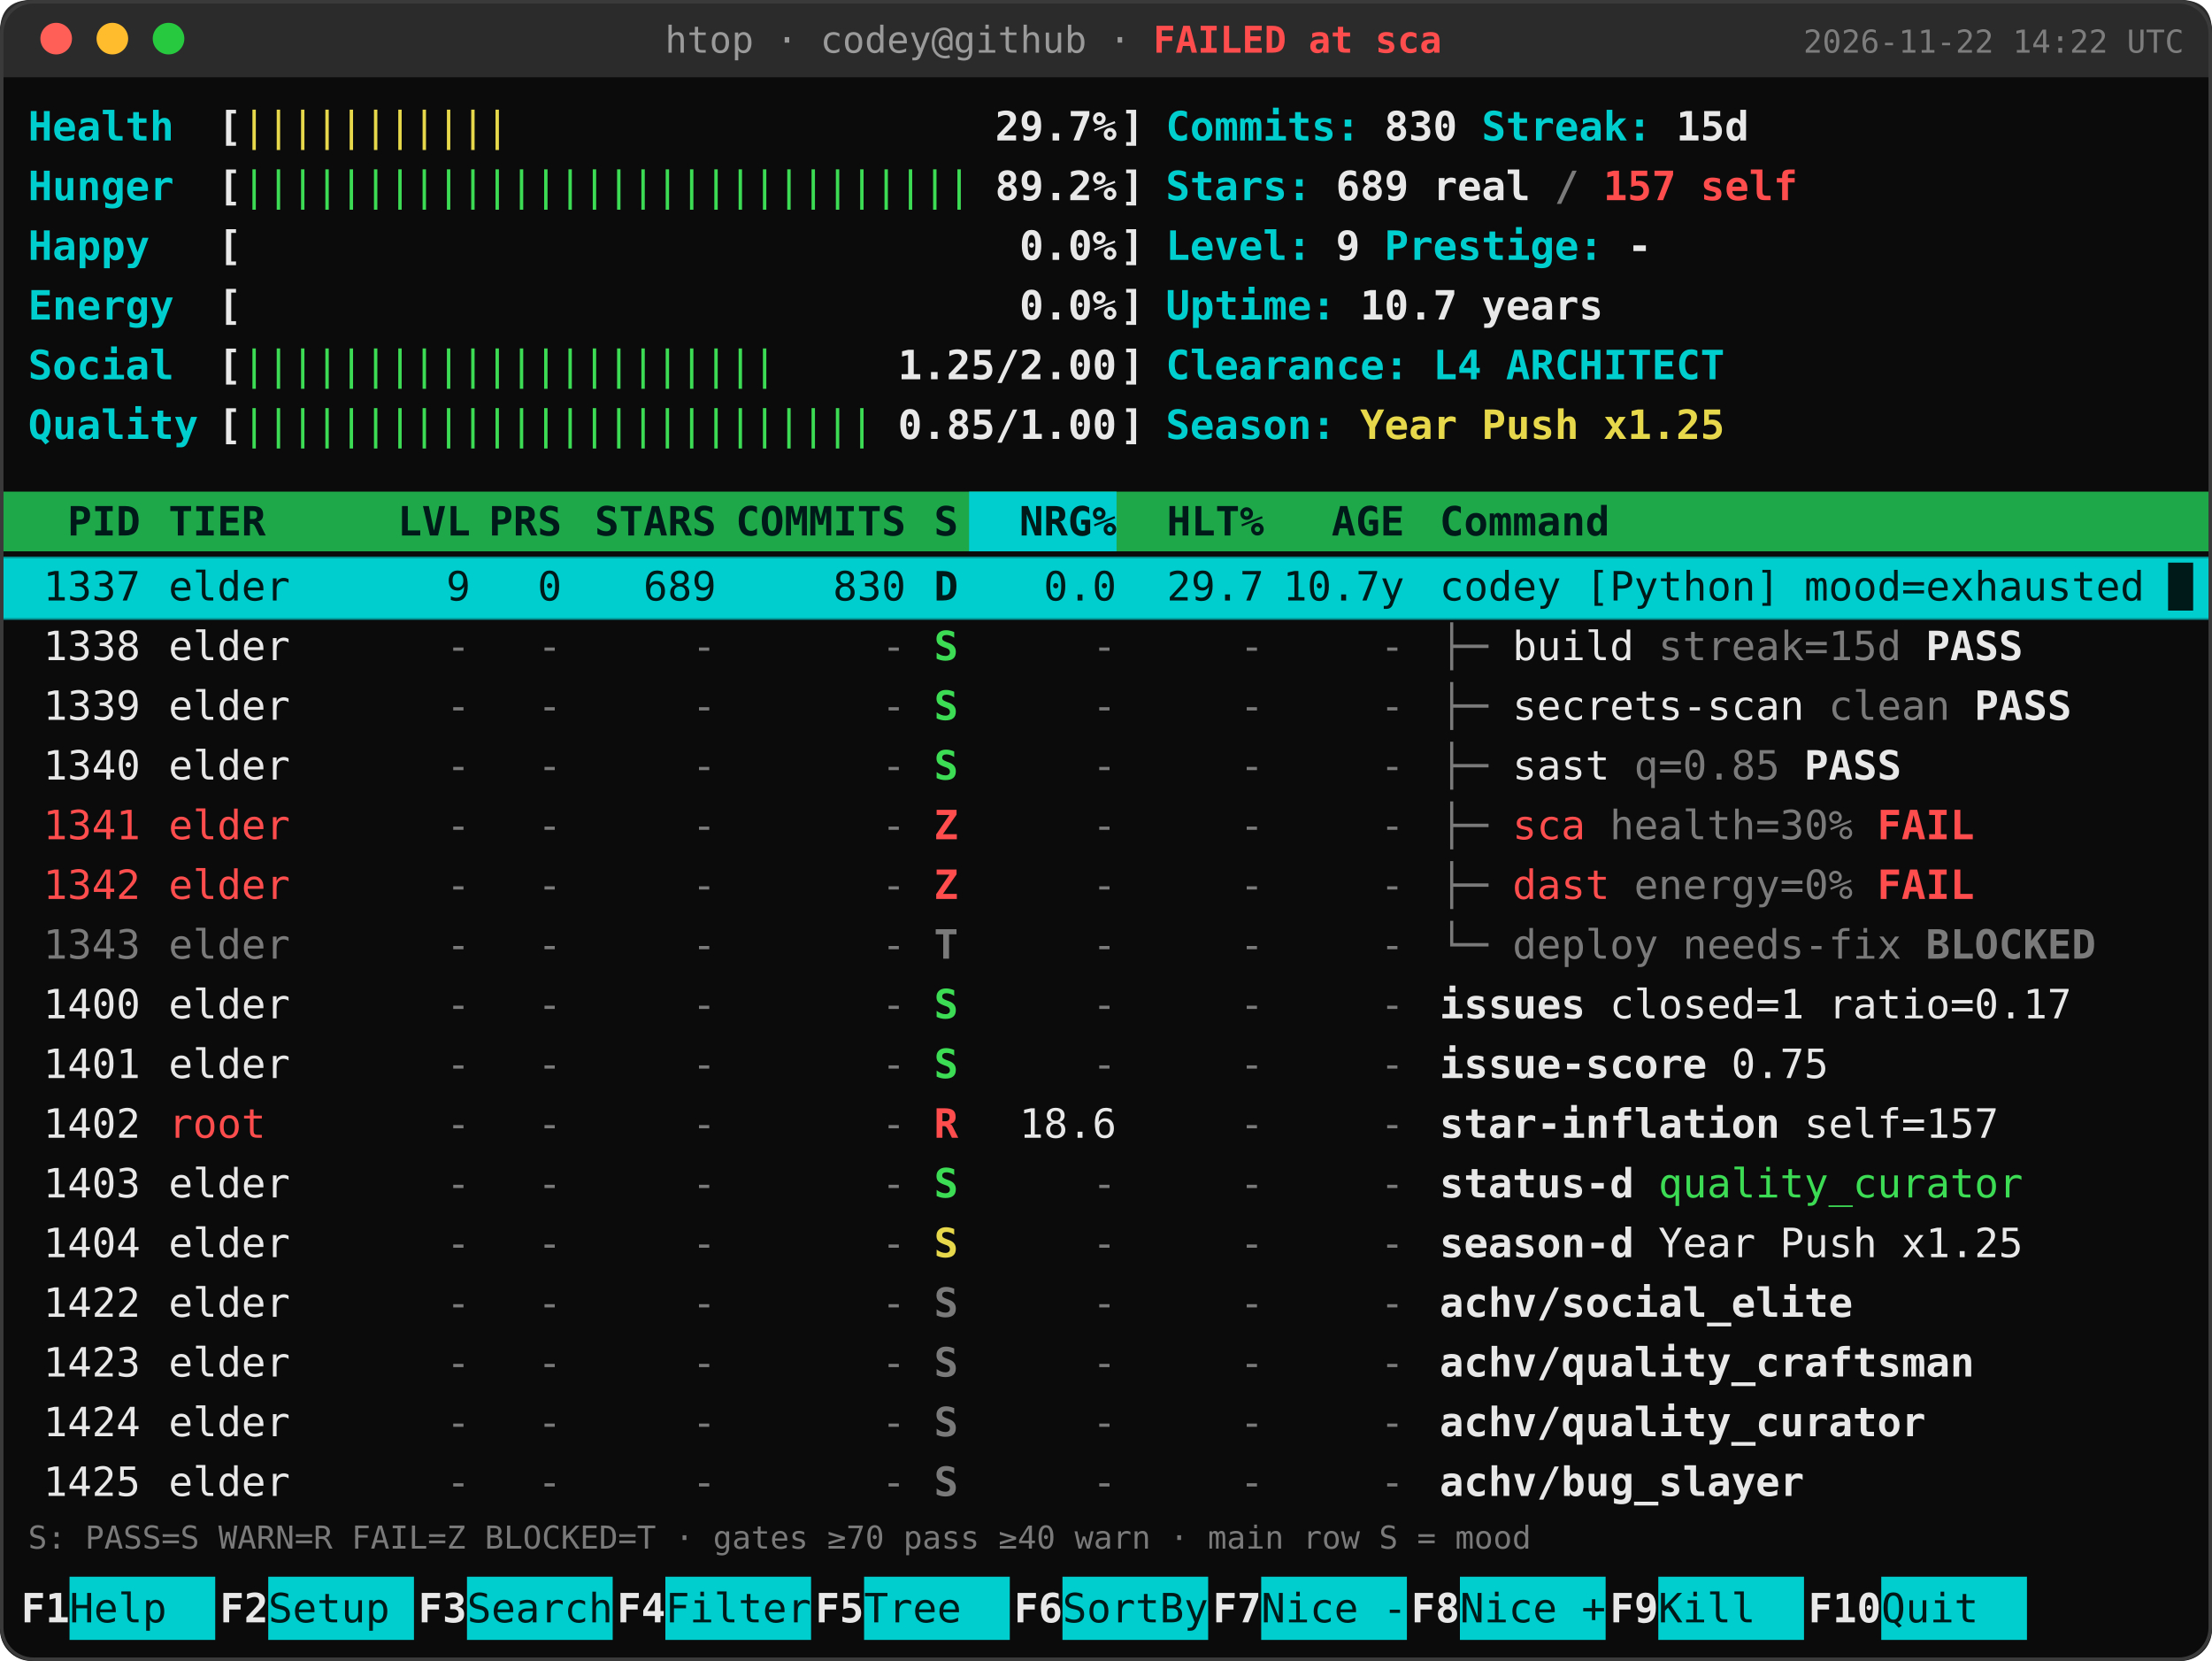
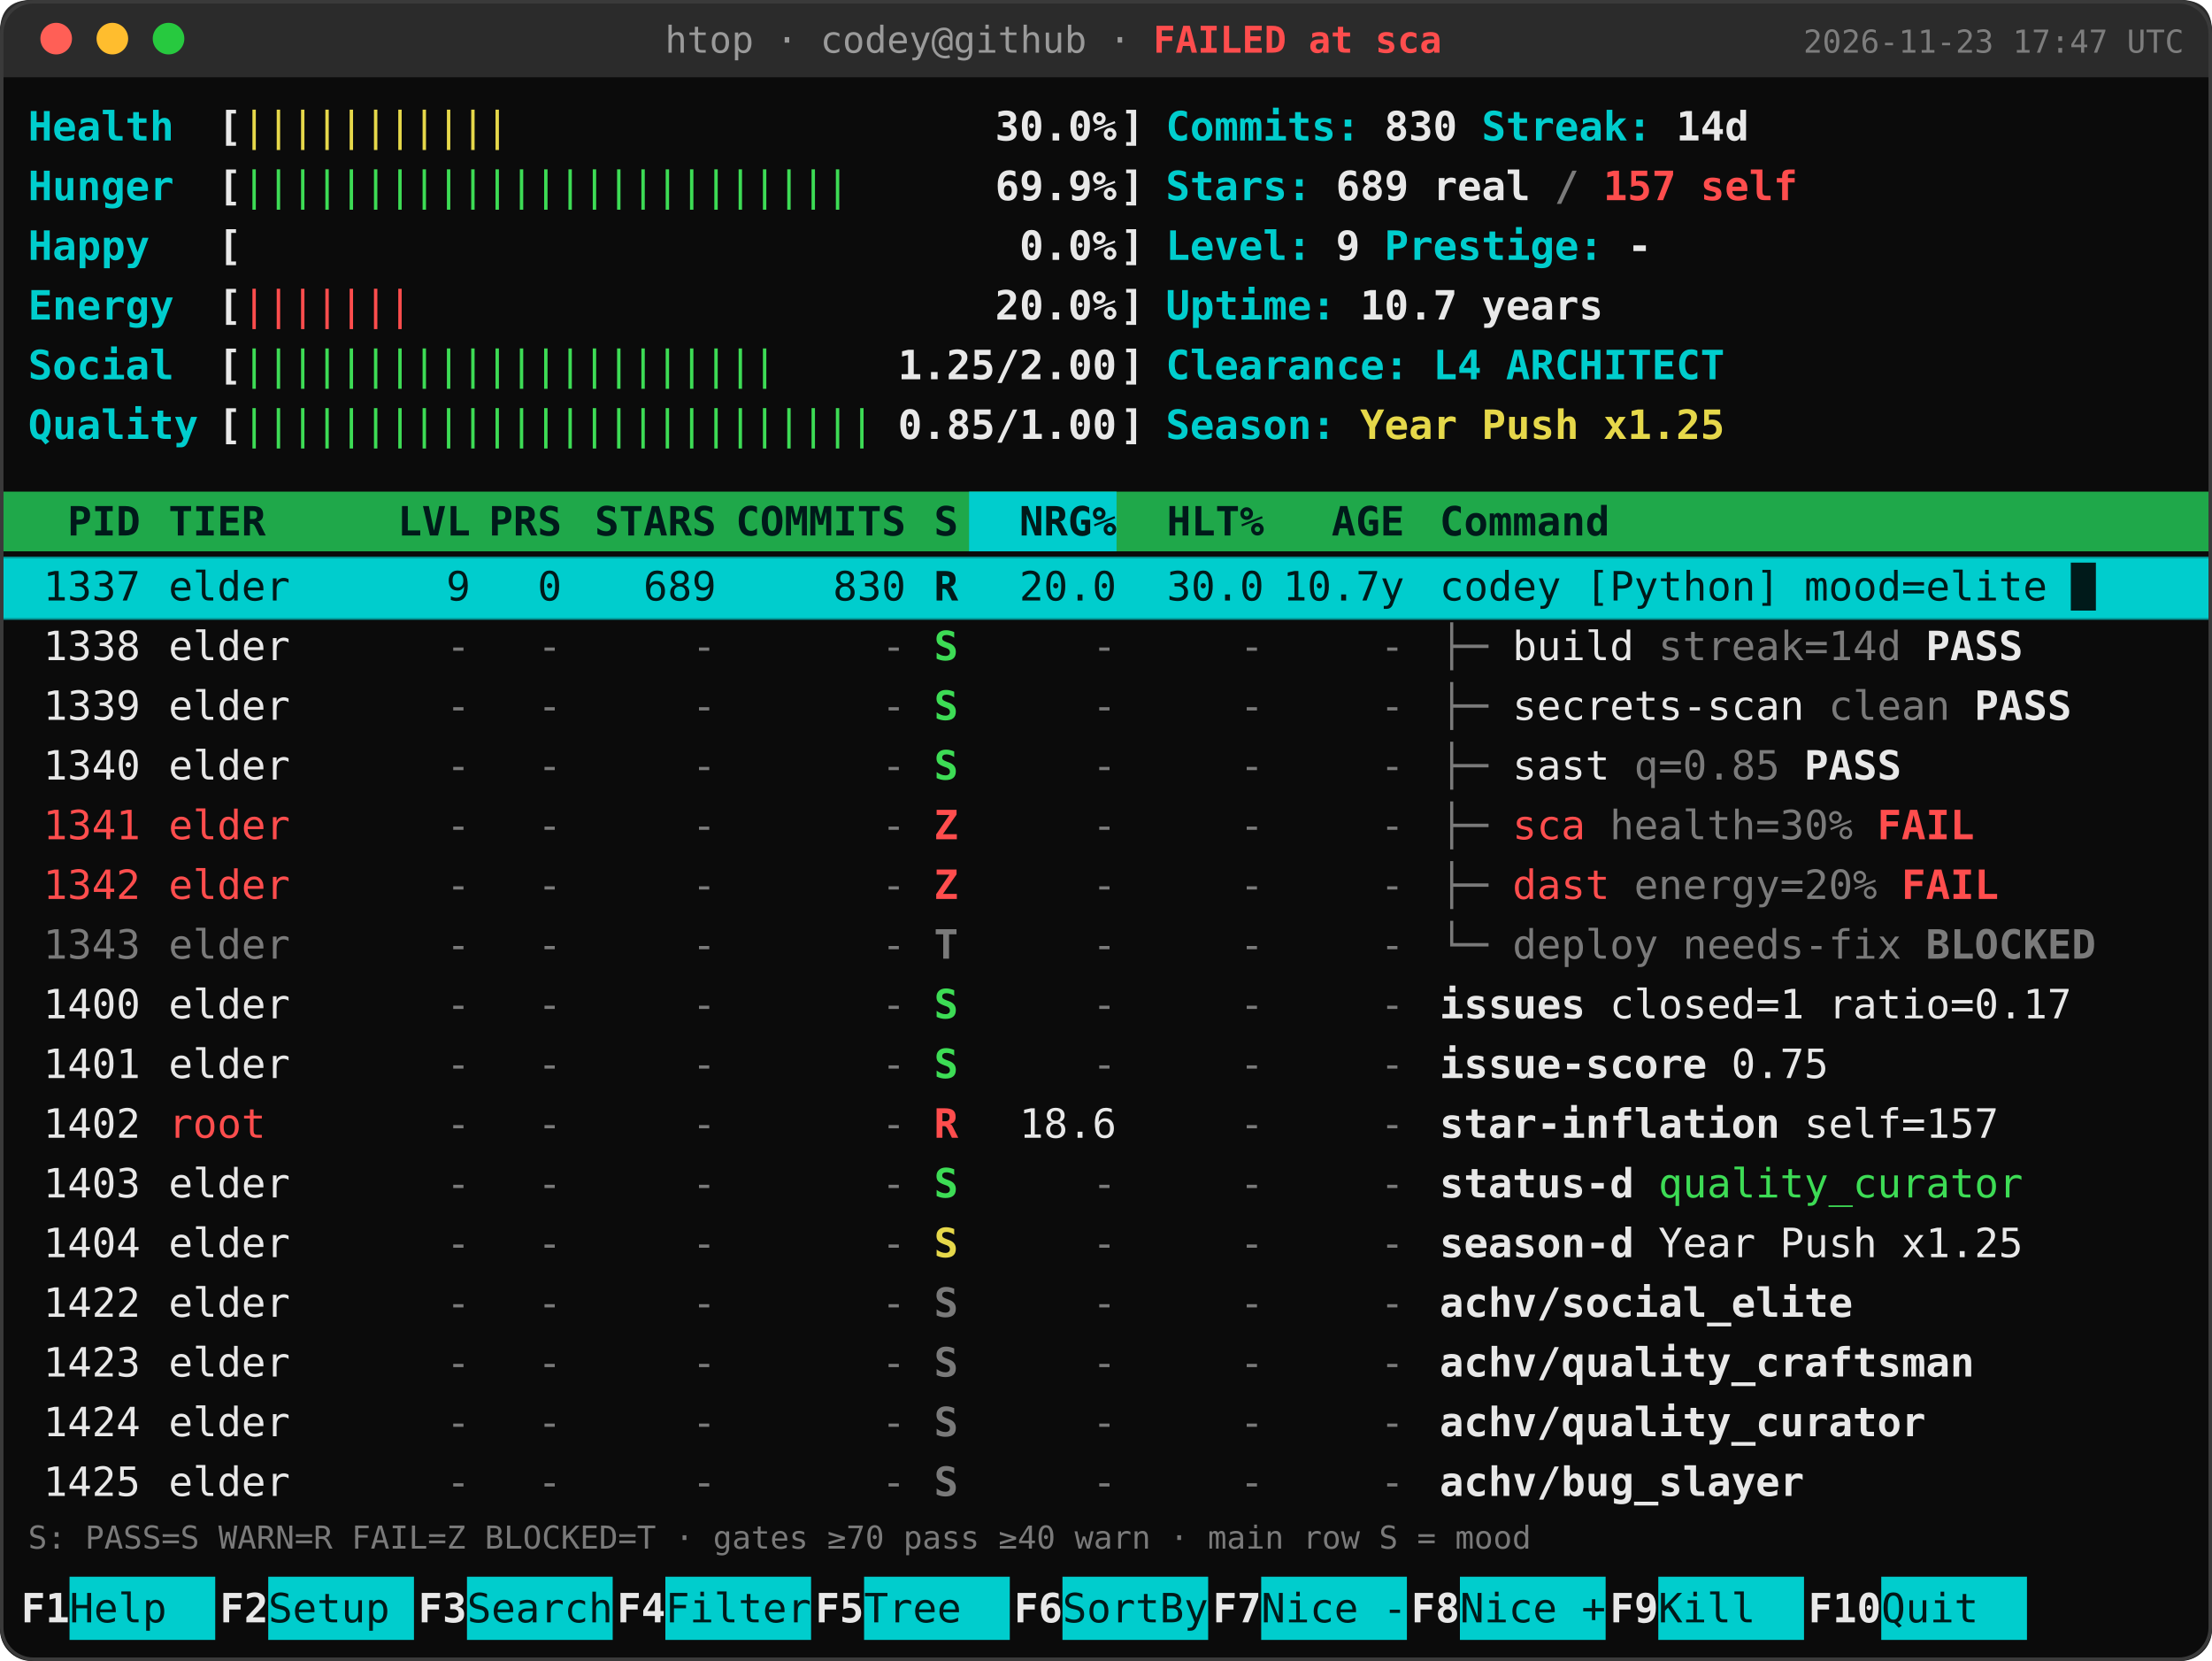
<svg xmlns="http://www.w3.org/2000/svg" width="630" height="473" viewBox="0 0 630 473">
  <style>
  text { font-family: 'DejaVu Sans Mono','Menlo','Consolas','Liberation Mono','Courier New',monospace; }
  @keyframes cur { 0%,49% { opacity:1 } 50%,100% { opacity:0 } }
  @keyframes pulse { 0%,100% { opacity:1 } 50% { opacity:0.72 } }
  @keyframes rowblink { 0%,100% { opacity:1 } 50% { opacity:0.45 } }
  @keyframes scan { from { transform:translateY(0) } to { transform:translateY(272px) } }
  .cursor { animation: cur 1s step-end infinite; }
  .bars   { animation: pulse 3.2s ease-in-out infinite; }
  .failrow { animation: rowblink 1.8s ease-in-out infinite; }
  .scan   { animation: scan 14.4s steps(16, end) infinite; }
</style>
  <rect width="630" height="473" rx="9" fill="#0b0b0b" />
  <path d="M0 22 V9 Q0 0 9 0 H621 Q630 0 630 9 V22 Z" fill="#2b2b2b" />
  <circle cx="16" cy="11" r="4.5" fill="#ff5f56" />
  <circle cx="32" cy="11" r="4.5" fill="#ffbd2e" />
  <circle cx="48" cy="11" r="4.5" fill="#27c93f" />
  <text x="300" y="15" text-anchor="middle" font-size="10.5" fill="#9a9a9a">htop · codey@github · <tspan fill="#ff4d4d" font-weight="700">FAILED at sca</tspan>
  </text>
-   <text x="622" y="15" text-anchor="end" font-size="9" fill="#7d7d7d">2026-11-22 14:22 UTC</text>
+   <text x="622" y="15" text-anchor="end" font-size="9" fill="#7d7d7d">2026-11-23 17:47 UTC</text>
  <text x="8" y="40" font-size="11.5" fill="#00cdcd" text-anchor="start" font-weight="700">Health</text>
  <text x="62" y="40" font-size="11.5" fill="#e8e8e8" text-anchor="start" font-weight="700">[</text>
  <text class="bars" x="68.92" y="40" font-size="11.5" fill="#e6d84a" textLength="76.12" lengthAdjust="spacing">|||||||||||</text>
-   <text x="318.04" y="40" font-size="11.5" fill="#e8e8e8" text-anchor="end" font-weight="700">29.7%</text>
+   <text x="318.04" y="40" font-size="11.5" fill="#e8e8e8" text-anchor="end" font-weight="700">30.0%</text>
  <text x="319.04" y="40" font-size="11.5" fill="#e8e8e8" text-anchor="start" font-weight="700">]</text>
  <text x="8" y="57" font-size="11.5" fill="#00cdcd" text-anchor="start" font-weight="700">Hunger</text>
  <text x="62" y="57" font-size="11.5" fill="#e8e8e8" text-anchor="start" font-weight="700">[</text>
-   <text class="bars" x="68.92" y="57" font-size="11.5" fill="#3ddc55" textLength="207.60" lengthAdjust="spacing">||||||||||||||||||||||||||||||</text>
-   <text x="318.04" y="57" font-size="11.5" fill="#e8e8e8" text-anchor="end" font-weight="700">89.2%</text>
+   <text class="bars" x="68.92" y="57" font-size="11.5" fill="#3ddc55" textLength="173.00" lengthAdjust="spacing">|||||||||||||||||||||||||</text>
+   <text x="318.04" y="57" font-size="11.5" fill="#e8e8e8" text-anchor="end" font-weight="700">69.9%</text>
  <text x="319.04" y="57" font-size="11.5" fill="#e8e8e8" text-anchor="start" font-weight="700">]</text>
  <text x="8" y="74" font-size="11.5" fill="#00cdcd" text-anchor="start" font-weight="700">Happy</text>
  <text x="62" y="74" font-size="11.5" fill="#e8e8e8" text-anchor="start" font-weight="700">[</text>
  <text x="318.04" y="74" font-size="11.5" fill="#e8e8e8" text-anchor="end" font-weight="700">0.0%</text>
  <text x="319.04" y="74" font-size="11.5" fill="#e8e8e8" text-anchor="start" font-weight="700">]</text>
  <text x="8" y="91" font-size="11.5" fill="#00cdcd" text-anchor="start" font-weight="700">Energy</text>
  <text x="62" y="91" font-size="11.5" fill="#e8e8e8" text-anchor="start" font-weight="700">[</text>
-   <text x="318.04" y="91" font-size="11.5" fill="#e8e8e8" text-anchor="end" font-weight="700">0.0%</text>
+   <text class="bars" x="68.92" y="91" font-size="11.5" fill="#ff4d4d" textLength="48.44" lengthAdjust="spacing">|||||||</text>
+   <text x="318.04" y="91" font-size="11.5" fill="#e8e8e8" text-anchor="end" font-weight="700">20.0%</text>
  <text x="319.04" y="91" font-size="11.5" fill="#e8e8e8" text-anchor="start" font-weight="700">]</text>
  <text x="8" y="108" font-size="11.5" fill="#00cdcd" text-anchor="start" font-weight="700">Social</text>
  <text x="62" y="108" font-size="11.5" fill="#e8e8e8" text-anchor="start" font-weight="700">[</text>
  <text class="bars" x="68.92" y="108" font-size="11.5" fill="#3ddc55" textLength="152.24" lengthAdjust="spacing">||||||||||||||||||||||</text>
  <text x="318.04" y="108" font-size="11.5" fill="#e8e8e8" text-anchor="end" font-weight="700">1.25/2.00</text>
  <text x="319.04" y="108" font-size="11.5" fill="#e8e8e8" text-anchor="start" font-weight="700">]</text>
  <text x="8" y="125" font-size="11.5" fill="#00cdcd" text-anchor="start" font-weight="700">Quality</text>
  <text x="62" y="125" font-size="11.5" fill="#e8e8e8" text-anchor="start" font-weight="700">[</text>
  <text class="bars" x="68.92" y="125" font-size="11.5" fill="#3ddc55" textLength="179.92" lengthAdjust="spacing">||||||||||||||||||||||||||</text>
  <text x="318.04" y="125" font-size="11.5" fill="#e8e8e8" text-anchor="end" font-weight="700">0.85/1.00</text>
  <text x="319.04" y="125" font-size="11.5" fill="#e8e8e8" text-anchor="start" font-weight="700">]</text>
  <text x="332" y="40" font-size="11.5" fill="#00cdcd" text-anchor="start" font-weight="700">Commits:</text>
-   <text x="394.28" y="40" font-size="11.5" fill="#e8e8e8" font-weight="700">830 <tspan fill="#00cdcd">Streak:</tspan> 15d</text>
+   <text x="394.28" y="40" font-size="11.5" fill="#e8e8e8" font-weight="700">830 <tspan fill="#00cdcd">Streak:</tspan> 14d</text>
  <text x="332" y="57" font-size="11.5" fill="#00cdcd" text-anchor="start" font-weight="700">Stars:</text>
  <text x="380.44" y="57" font-size="11.5" fill="#e8e8e8" font-weight="700">689 real <tspan fill="#7a7a7a">/</tspan>
    <tspan fill="#ff4d4d">157 self</tspan>
  </text>
  <text x="332" y="74" font-size="11.5" fill="#00cdcd" text-anchor="start" font-weight="700">Level:</text>
  <text x="380.44" y="74" font-size="11.5" fill="#e8e8e8" font-weight="700">9 <tspan fill="#00cdcd">Prestige:</tspan> -</text>
  <text x="332" y="91" font-size="11.5" fill="#00cdcd" text-anchor="start" font-weight="700">Uptime:</text>
  <text x="387.36" y="91" font-size="11.5" fill="#e8e8e8" font-weight="700">10.7 years</text>
  <text x="332" y="108" font-size="11.5" fill="#00cdcd" text-anchor="start" font-weight="700">Clearance:</text>
  <text x="408.12" y="108" font-size="11.5" fill="#e8e8e8" font-weight="700">
    <tspan fill="#00cdcd">L4 ARCHITECT</tspan>
  </text>
  <text x="332" y="125" font-size="11.5" fill="#00cdcd" text-anchor="start" font-weight="700">Season:</text>
  <text x="387.36" y="125" font-size="11.5" fill="#e8e8e8" font-weight="700">
    <tspan fill="#e6d84a">Year Push x1.25</tspan>
  </text>
  <rect x="0" y="140" width="630" height="17" fill="#1fa84a" />
  <rect x="276" y="140" width="42" height="17" fill="#00cdcd" />
  <text x="40" y="152.5" font-size="11.5" fill="#001a1a" text-anchor="end" font-weight="700">PID</text>
  <text x="48" y="152.5" font-size="11.5" fill="#001a1a" text-anchor="start" font-weight="700">TIER</text>
  <text x="134" y="152.5" font-size="11.5" fill="#001a1a" text-anchor="end" font-weight="700">LVL</text>
  <text x="160" y="152.5" font-size="11.5" fill="#001a1a" text-anchor="end" font-weight="700">PRS</text>
  <text x="204" y="152.5" font-size="11.5" fill="#001a1a" text-anchor="end" font-weight="700">STARS</text>
  <text x="258" y="152.5" font-size="11.5" fill="#001a1a" text-anchor="end" font-weight="700">COMMITS</text>
  <text x="266" y="152.5" font-size="11.5" fill="#001a1a" text-anchor="start" font-weight="700">S</text>
  <text x="318" y="152.5" font-size="11.5" fill="#001a1a" text-anchor="end" font-weight="700">NRG%</text>
  <text x="360" y="152.5" font-size="11.5" fill="#001a1a" text-anchor="end" font-weight="700">HLT%</text>
  <text x="400" y="152.5" font-size="11.5" fill="#001a1a" text-anchor="end" font-weight="700">AGE</text>
  <text x="410" y="152.5" font-size="11.5" fill="#001a1a" text-anchor="start" font-weight="700">Command</text>
  <rect x="0" y="159" width="630" height="17" fill="#00cdcd" />
  <text x="40" y="171" font-size="11.5" fill="#001a1a" text-anchor="end">1337</text>
  <text x="48" y="171" font-size="11.5" fill="#001a1a" text-anchor="start">elder</text>
  <text x="134" y="171" font-size="11.5" fill="#001a1a" text-anchor="end">9</text>
  <text x="160" y="171" font-size="11.5" fill="#001a1a" text-anchor="end">0</text>
  <text x="204" y="171" font-size="11.5" fill="#001a1a" text-anchor="end">689</text>
  <text x="258" y="171" font-size="11.5" fill="#001a1a" text-anchor="end">830</text>
-   <text x="266" y="171" font-size="11.5" fill="#001a1a" text-anchor="start" font-weight="700">D</text>
-   <text x="318" y="171" font-size="11.5" fill="#001a1a" text-anchor="end">0.0</text>
-   <text x="360" y="171" font-size="11.5" fill="#001a1a" text-anchor="end">29.7</text>
+   <text x="266" y="171" font-size="11.5" fill="#001a1a" text-anchor="start" font-weight="700">R</text>
+   <text x="318" y="171" font-size="11.5" fill="#001a1a" text-anchor="end">20.0</text>
+   <text x="360" y="171" font-size="11.5" fill="#001a1a" text-anchor="end">30.0</text>
  <text x="400" y="171" font-size="11.5" fill="#001a1a" text-anchor="end">10.7y</text>
-   <text x="410" y="171" font-size="11.5" fill="#001a1a">codey [Python] mood=exhausted</text>
-   <text class="cursor" x="617.6" y="171" font-size="11.5" fill="#001a1a">█</text>
+   <text x="410" y="171" font-size="11.5" fill="#001a1a">codey [Python] mood=elite</text>
+   <text class="cursor" x="589.9" y="171" font-size="11.5" fill="#001a1a">█</text>
  <text x="40" y="188" font-size="11.5" fill="#e8e8e8" text-anchor="end">1338</text>
  <text x="48" y="188" font-size="11.5" fill="#e8e8e8" text-anchor="start">elder</text>
  <text x="134" y="188" font-size="11.5" fill="#7a7a7a" text-anchor="end">-</text>
  <text x="160" y="188" font-size="11.5" fill="#7a7a7a" text-anchor="end">-</text>
  <text x="204" y="188" font-size="11.5" fill="#7a7a7a" text-anchor="end">-</text>
  <text x="258" y="188" font-size="11.5" fill="#7a7a7a" text-anchor="end">-</text>
  <text x="266" y="188" font-size="11.5" fill="#3ddc55" text-anchor="start" font-weight="700">S</text>
  <text x="318" y="188" font-size="11.5" fill="#7a7a7a" text-anchor="end">-</text>
  <text x="360" y="188" font-size="11.5" fill="#7a7a7a" text-anchor="end">-</text>
  <text x="400" y="188" font-size="11.5" fill="#7a7a7a" text-anchor="end">-</text>
  <text x="410" y="188" font-size="11.5" fill="#e8e8e8">
-     <tspan fill="#7a7a7a">├─</tspan> build <tspan fill="#7a7a7a">streak=15d</tspan>
+     <tspan fill="#7a7a7a">├─</tspan> build <tspan fill="#7a7a7a">streak=14d</tspan>
    <tspan font-weight="700">PASS</tspan>
  </text>
  <text x="40" y="205" font-size="11.5" fill="#e8e8e8" text-anchor="end">1339</text>
  <text x="48" y="205" font-size="11.5" fill="#e8e8e8" text-anchor="start">elder</text>
  <text x="134" y="205" font-size="11.5" fill="#7a7a7a" text-anchor="end">-</text>
  <text x="160" y="205" font-size="11.5" fill="#7a7a7a" text-anchor="end">-</text>
  <text x="204" y="205" font-size="11.5" fill="#7a7a7a" text-anchor="end">-</text>
  <text x="258" y="205" font-size="11.5" fill="#7a7a7a" text-anchor="end">-</text>
  <text x="266" y="205" font-size="11.5" fill="#3ddc55" text-anchor="start" font-weight="700">S</text>
  <text x="318" y="205" font-size="11.5" fill="#7a7a7a" text-anchor="end">-</text>
  <text x="360" y="205" font-size="11.5" fill="#7a7a7a" text-anchor="end">-</text>
  <text x="400" y="205" font-size="11.5" fill="#7a7a7a" text-anchor="end">-</text>
  <text x="410" y="205" font-size="11.5" fill="#e8e8e8">
    <tspan fill="#7a7a7a">├─</tspan> secrets-scan <tspan fill="#7a7a7a">clean</tspan>
    <tspan font-weight="700">PASS</tspan>
  </text>
  <text x="40" y="222" font-size="11.5" fill="#e8e8e8" text-anchor="end">1340</text>
  <text x="48" y="222" font-size="11.5" fill="#e8e8e8" text-anchor="start">elder</text>
  <text x="134" y="222" font-size="11.5" fill="#7a7a7a" text-anchor="end">-</text>
  <text x="160" y="222" font-size="11.5" fill="#7a7a7a" text-anchor="end">-</text>
  <text x="204" y="222" font-size="11.5" fill="#7a7a7a" text-anchor="end">-</text>
  <text x="258" y="222" font-size="11.5" fill="#7a7a7a" text-anchor="end">-</text>
  <text x="266" y="222" font-size="11.5" fill="#3ddc55" text-anchor="start" font-weight="700">S</text>
  <text x="318" y="222" font-size="11.5" fill="#7a7a7a" text-anchor="end">-</text>
  <text x="360" y="222" font-size="11.5" fill="#7a7a7a" text-anchor="end">-</text>
  <text x="400" y="222" font-size="11.5" fill="#7a7a7a" text-anchor="end">-</text>
  <text x="410" y="222" font-size="11.5" fill="#e8e8e8">
    <tspan fill="#7a7a7a">├─</tspan> sast <tspan fill="#7a7a7a">q=0.85</tspan>
    <tspan font-weight="700">PASS</tspan>
  </text>
  <g class="failrow">
    <text x="40" y="239" font-size="11.5" fill="#ff4d4d" text-anchor="end">1341</text>
    <text x="48" y="239" font-size="11.5" fill="#ff4d4d" text-anchor="start">elder</text>
    <text x="134" y="239" font-size="11.5" fill="#7a7a7a" text-anchor="end">-</text>
    <text x="160" y="239" font-size="11.5" fill="#7a7a7a" text-anchor="end">-</text>
    <text x="204" y="239" font-size="11.5" fill="#7a7a7a" text-anchor="end">-</text>
    <text x="258" y="239" font-size="11.5" fill="#7a7a7a" text-anchor="end">-</text>
    <text x="266" y="239" font-size="11.5" fill="#ff4d4d" text-anchor="start" font-weight="700">Z</text>
    <text x="318" y="239" font-size="11.5" fill="#7a7a7a" text-anchor="end">-</text>
    <text x="360" y="239" font-size="11.5" fill="#7a7a7a" text-anchor="end">-</text>
    <text x="400" y="239" font-size="11.5" fill="#7a7a7a" text-anchor="end">-</text>
    <text x="410" y="239" font-size="11.5" fill="#ff4d4d">
      <tspan fill="#7a7a7a">├─</tspan> sca <tspan fill="#7a7a7a">health=30%</tspan>
      <tspan font-weight="700">FAIL</tspan>
    </text>
  </g>
  <g class="failrow">
    <text x="40" y="256" font-size="11.5" fill="#ff4d4d" text-anchor="end">1342</text>
    <text x="48" y="256" font-size="11.5" fill="#ff4d4d" text-anchor="start">elder</text>
    <text x="134" y="256" font-size="11.5" fill="#7a7a7a" text-anchor="end">-</text>
    <text x="160" y="256" font-size="11.5" fill="#7a7a7a" text-anchor="end">-</text>
    <text x="204" y="256" font-size="11.5" fill="#7a7a7a" text-anchor="end">-</text>
    <text x="258" y="256" font-size="11.5" fill="#7a7a7a" text-anchor="end">-</text>
    <text x="266" y="256" font-size="11.5" fill="#ff4d4d" text-anchor="start" font-weight="700">Z</text>
    <text x="318" y="256" font-size="11.5" fill="#7a7a7a" text-anchor="end">-</text>
    <text x="360" y="256" font-size="11.5" fill="#7a7a7a" text-anchor="end">-</text>
    <text x="400" y="256" font-size="11.5" fill="#7a7a7a" text-anchor="end">-</text>
    <text x="410" y="256" font-size="11.5" fill="#ff4d4d">
-       <tspan fill="#7a7a7a">├─</tspan> dast <tspan fill="#7a7a7a">energy=0%</tspan>
+       <tspan fill="#7a7a7a">├─</tspan> dast <tspan fill="#7a7a7a">energy=20%</tspan>
      <tspan font-weight="700">FAIL</tspan>
    </text>
  </g>
  <text x="40" y="273" font-size="11.5" fill="#7a7a7a" text-anchor="end">1343</text>
  <text x="48" y="273" font-size="11.5" fill="#7a7a7a" text-anchor="start">elder</text>
  <text x="134" y="273" font-size="11.5" fill="#7a7a7a" text-anchor="end">-</text>
  <text x="160" y="273" font-size="11.5" fill="#7a7a7a" text-anchor="end">-</text>
  <text x="204" y="273" font-size="11.5" fill="#7a7a7a" text-anchor="end">-</text>
  <text x="258" y="273" font-size="11.5" fill="#7a7a7a" text-anchor="end">-</text>
  <text x="266" y="273" font-size="11.5" fill="#7a7a7a" text-anchor="start" font-weight="700">T</text>
  <text x="318" y="273" font-size="11.5" fill="#7a7a7a" text-anchor="end">-</text>
  <text x="360" y="273" font-size="11.5" fill="#7a7a7a" text-anchor="end">-</text>
  <text x="400" y="273" font-size="11.5" fill="#7a7a7a" text-anchor="end">-</text>
  <text x="410" y="273" font-size="11.5" fill="#7a7a7a">
    <tspan fill="#7a7a7a">└─</tspan> deploy <tspan fill="#7a7a7a">needs-fix</tspan>
    <tspan font-weight="700">BLOCKED</tspan>
  </text>
  <text x="40" y="290" font-size="11.5" fill="#e8e8e8" text-anchor="end">1400</text>
  <text x="48" y="290" font-size="11.5" fill="#e8e8e8" text-anchor="start">elder</text>
  <text x="134" y="290" font-size="11.5" fill="#7a7a7a" text-anchor="end">-</text>
  <text x="160" y="290" font-size="11.5" fill="#7a7a7a" text-anchor="end">-</text>
  <text x="204" y="290" font-size="11.5" fill="#7a7a7a" text-anchor="end">-</text>
  <text x="258" y="290" font-size="11.5" fill="#7a7a7a" text-anchor="end">-</text>
  <text x="266" y="290" font-size="11.5" fill="#3ddc55" text-anchor="start" font-weight="700">S</text>
  <text x="318" y="290" font-size="11.5" fill="#7a7a7a" text-anchor="end">-</text>
  <text x="360" y="290" font-size="11.5" fill="#7a7a7a" text-anchor="end">-</text>
  <text x="400" y="290" font-size="11.5" fill="#7a7a7a" text-anchor="end">-</text>
  <text x="410" y="290" font-size="11.5" fill="#e8e8e8">
    <tspan font-weight="700">issues</tspan> closed=1 ratio=0.17</text>
  <text x="40" y="307" font-size="11.5" fill="#e8e8e8" text-anchor="end">1401</text>
  <text x="48" y="307" font-size="11.5" fill="#e8e8e8" text-anchor="start">elder</text>
  <text x="134" y="307" font-size="11.5" fill="#7a7a7a" text-anchor="end">-</text>
  <text x="160" y="307" font-size="11.5" fill="#7a7a7a" text-anchor="end">-</text>
  <text x="204" y="307" font-size="11.5" fill="#7a7a7a" text-anchor="end">-</text>
  <text x="258" y="307" font-size="11.5" fill="#7a7a7a" text-anchor="end">-</text>
  <text x="266" y="307" font-size="11.5" fill="#3ddc55" text-anchor="start" font-weight="700">S</text>
  <text x="318" y="307" font-size="11.5" fill="#7a7a7a" text-anchor="end">-</text>
  <text x="360" y="307" font-size="11.5" fill="#7a7a7a" text-anchor="end">-</text>
  <text x="400" y="307" font-size="11.5" fill="#7a7a7a" text-anchor="end">-</text>
  <text x="410" y="307" font-size="11.5" fill="#e8e8e8">
    <tspan font-weight="700">issue-score</tspan> 0.75</text>
  <text x="40" y="324" font-size="11.5" fill="#e8e8e8" text-anchor="end">1402</text>
  <text x="48" y="324" font-size="11.5" fill="#ff4d4d" text-anchor="start">root</text>
  <text x="134" y="324" font-size="11.5" fill="#7a7a7a" text-anchor="end">-</text>
  <text x="160" y="324" font-size="11.5" fill="#7a7a7a" text-anchor="end">-</text>
  <text x="204" y="324" font-size="11.5" fill="#7a7a7a" text-anchor="end">-</text>
  <text x="258" y="324" font-size="11.5" fill="#7a7a7a" text-anchor="end">-</text>
  <text x="266" y="324" font-size="11.5" fill="#ff4d4d" text-anchor="start" font-weight="700">R</text>
  <text x="318" y="324" font-size="11.5" fill="#e8e8e8" text-anchor="end">18.6</text>
  <text x="360" y="324" font-size="11.5" fill="#7a7a7a" text-anchor="end">-</text>
  <text x="400" y="324" font-size="11.5" fill="#7a7a7a" text-anchor="end">-</text>
  <text x="410" y="324" font-size="11.5" fill="#e8e8e8">
    <tspan font-weight="700">star-inflation</tspan> self=157</text>
  <text x="40" y="341" font-size="11.5" fill="#e8e8e8" text-anchor="end">1403</text>
  <text x="48" y="341" font-size="11.5" fill="#e8e8e8" text-anchor="start">elder</text>
  <text x="134" y="341" font-size="11.5" fill="#7a7a7a" text-anchor="end">-</text>
  <text x="160" y="341" font-size="11.5" fill="#7a7a7a" text-anchor="end">-</text>
  <text x="204" y="341" font-size="11.5" fill="#7a7a7a" text-anchor="end">-</text>
  <text x="258" y="341" font-size="11.5" fill="#7a7a7a" text-anchor="end">-</text>
  <text x="266" y="341" font-size="11.5" fill="#3ddc55" text-anchor="start" font-weight="700">S</text>
  <text x="318" y="341" font-size="11.5" fill="#7a7a7a" text-anchor="end">-</text>
  <text x="360" y="341" font-size="11.5" fill="#7a7a7a" text-anchor="end">-</text>
  <text x="400" y="341" font-size="11.5" fill="#7a7a7a" text-anchor="end">-</text>
  <text x="410" y="341" font-size="11.5" fill="#e8e8e8">
    <tspan font-weight="700">status-d</tspan>
    <tspan fill="#3ddc55">quality_curator</tspan>
  </text>
  <text x="40" y="358" font-size="11.5" fill="#e8e8e8" text-anchor="end">1404</text>
  <text x="48" y="358" font-size="11.5" fill="#e8e8e8" text-anchor="start">elder</text>
  <text x="134" y="358" font-size="11.5" fill="#7a7a7a" text-anchor="end">-</text>
  <text x="160" y="358" font-size="11.5" fill="#7a7a7a" text-anchor="end">-</text>
  <text x="204" y="358" font-size="11.5" fill="#7a7a7a" text-anchor="end">-</text>
  <text x="258" y="358" font-size="11.5" fill="#7a7a7a" text-anchor="end">-</text>
  <text x="266" y="358" font-size="11.5" fill="#e6d84a" text-anchor="start" font-weight="700">S</text>
  <text x="318" y="358" font-size="11.5" fill="#7a7a7a" text-anchor="end">-</text>
  <text x="360" y="358" font-size="11.5" fill="#7a7a7a" text-anchor="end">-</text>
  <text x="400" y="358" font-size="11.5" fill="#7a7a7a" text-anchor="end">-</text>
  <text x="410" y="358" font-size="11.5" fill="#e8e8e8">
    <tspan font-weight="700">season-d</tspan> Year Push x1.25</text>
  <text x="40" y="375" font-size="11.5" fill="#e8e8e8" text-anchor="end">1422</text>
  <text x="48" y="375" font-size="11.5" fill="#e8e8e8" text-anchor="start">elder</text>
  <text x="134" y="375" font-size="11.5" fill="#7a7a7a" text-anchor="end">-</text>
  <text x="160" y="375" font-size="11.5" fill="#7a7a7a" text-anchor="end">-</text>
  <text x="204" y="375" font-size="11.5" fill="#7a7a7a" text-anchor="end">-</text>
  <text x="258" y="375" font-size="11.5" fill="#7a7a7a" text-anchor="end">-</text>
  <text x="266" y="375" font-size="11.5" fill="#7a7a7a" text-anchor="start" font-weight="700">S</text>
  <text x="318" y="375" font-size="11.5" fill="#7a7a7a" text-anchor="end">-</text>
  <text x="360" y="375" font-size="11.5" fill="#7a7a7a" text-anchor="end">-</text>
  <text x="400" y="375" font-size="11.5" fill="#7a7a7a" text-anchor="end">-</text>
  <text x="410" y="375" font-size="11.5" fill="#e8e8e8">
    <tspan font-weight="700">achv/social_elite</tspan>
  </text>
  <text x="40" y="392" font-size="11.5" fill="#e8e8e8" text-anchor="end">1423</text>
  <text x="48" y="392" font-size="11.5" fill="#e8e8e8" text-anchor="start">elder</text>
  <text x="134" y="392" font-size="11.5" fill="#7a7a7a" text-anchor="end">-</text>
  <text x="160" y="392" font-size="11.5" fill="#7a7a7a" text-anchor="end">-</text>
  <text x="204" y="392" font-size="11.5" fill="#7a7a7a" text-anchor="end">-</text>
  <text x="258" y="392" font-size="11.5" fill="#7a7a7a" text-anchor="end">-</text>
  <text x="266" y="392" font-size="11.5" fill="#7a7a7a" text-anchor="start" font-weight="700">S</text>
  <text x="318" y="392" font-size="11.5" fill="#7a7a7a" text-anchor="end">-</text>
  <text x="360" y="392" font-size="11.5" fill="#7a7a7a" text-anchor="end">-</text>
  <text x="400" y="392" font-size="11.5" fill="#7a7a7a" text-anchor="end">-</text>
  <text x="410" y="392" font-size="11.5" fill="#e8e8e8">
    <tspan font-weight="700">achv/quality_craftsman</tspan>
  </text>
  <text x="40" y="409" font-size="11.5" fill="#e8e8e8" text-anchor="end">1424</text>
  <text x="48" y="409" font-size="11.5" fill="#e8e8e8" text-anchor="start">elder</text>
  <text x="134" y="409" font-size="11.5" fill="#7a7a7a" text-anchor="end">-</text>
  <text x="160" y="409" font-size="11.5" fill="#7a7a7a" text-anchor="end">-</text>
  <text x="204" y="409" font-size="11.5" fill="#7a7a7a" text-anchor="end">-</text>
  <text x="258" y="409" font-size="11.5" fill="#7a7a7a" text-anchor="end">-</text>
  <text x="266" y="409" font-size="11.5" fill="#7a7a7a" text-anchor="start" font-weight="700">S</text>
  <text x="318" y="409" font-size="11.5" fill="#7a7a7a" text-anchor="end">-</text>
  <text x="360" y="409" font-size="11.5" fill="#7a7a7a" text-anchor="end">-</text>
  <text x="400" y="409" font-size="11.5" fill="#7a7a7a" text-anchor="end">-</text>
  <text x="410" y="409" font-size="11.5" fill="#e8e8e8">
    <tspan font-weight="700">achv/quality_curator</tspan>
  </text>
  <text x="40" y="426" font-size="11.5" fill="#e8e8e8" text-anchor="end">1425</text>
  <text x="48" y="426" font-size="11.5" fill="#e8e8e8" text-anchor="start">elder</text>
  <text x="134" y="426" font-size="11.5" fill="#7a7a7a" text-anchor="end">-</text>
  <text x="160" y="426" font-size="11.5" fill="#7a7a7a" text-anchor="end">-</text>
  <text x="204" y="426" font-size="11.5" fill="#7a7a7a" text-anchor="end">-</text>
  <text x="258" y="426" font-size="11.5" fill="#7a7a7a" text-anchor="end">-</text>
  <text x="266" y="426" font-size="11.5" fill="#7a7a7a" text-anchor="start" font-weight="700">S</text>
  <text x="318" y="426" font-size="11.5" fill="#7a7a7a" text-anchor="end">-</text>
  <text x="360" y="426" font-size="11.5" fill="#7a7a7a" text-anchor="end">-</text>
  <text x="400" y="426" font-size="11.5" fill="#7a7a7a" text-anchor="end">-</text>
  <text x="410" y="426" font-size="11.5" fill="#e8e8e8">
    <tspan font-weight="700">achv/bug_slayer</tspan>
  </text>
  <rect class="scan" x="1" y="159" width="628" height="17" fill="none" stroke="#00cdcd" stroke-width="1" opacity="0.7" />
  <text x="8" y="441" font-size="9" fill="#7a7a7a" text-anchor="start">S: PASS=S WARN=R FAIL=Z BLOCKED=T · gates ≥70 pass ≥40 warn · main row S = mood</text>
  <text x="6.0" y="462" font-size="11.5" fill="#e8e8e8" text-anchor="start" font-weight="700">F1</text>
  <rect x="19.8" y="449" width="41.5" height="18" fill="#00cdcd" />
  <text x="19.8" y="462" font-size="11.5" fill="#001a1a" text-anchor="start">Help  </text>
  <text x="62.6" y="462" font-size="11.5" fill="#e8e8e8" text-anchor="start" font-weight="700">F2</text>
  <rect x="76.4" y="449" width="41.5" height="18" fill="#00cdcd" />
  <text x="76.4" y="462" font-size="11.5" fill="#001a1a" text-anchor="start">Setup </text>
  <text x="119.1" y="462" font-size="11.5" fill="#e8e8e8" text-anchor="start" font-weight="700">F3</text>
  <rect x="133.0" y="449" width="41.5" height="18" fill="#00cdcd" />
  <text x="133.0" y="462" font-size="11.5" fill="#001a1a" text-anchor="start">Search</text>
  <text x="175.7" y="462" font-size="11.5" fill="#e8e8e8" text-anchor="start" font-weight="700">F4</text>
  <rect x="189.5" y="449" width="41.5" height="18" fill="#00cdcd" />
  <text x="189.5" y="462" font-size="11.5" fill="#001a1a" text-anchor="start">Filter</text>
  <text x="232.2" y="462" font-size="11.5" fill="#e8e8e8" text-anchor="start" font-weight="700">F5</text>
  <rect x="246.1" y="449" width="41.5" height="18" fill="#00cdcd" />
  <text x="246.1" y="462" font-size="11.5" fill="#001a1a" text-anchor="start">Tree  </text>
  <text x="288.8" y="462" font-size="11.5" fill="#e8e8e8" text-anchor="start" font-weight="700">F6</text>
  <rect x="302.6" y="449" width="41.5" height="18" fill="#00cdcd" />
  <text x="302.6" y="462" font-size="11.5" fill="#001a1a" text-anchor="start">SortBy</text>
  <text x="345.4" y="462" font-size="11.5" fill="#e8e8e8" text-anchor="start" font-weight="700">F7</text>
  <rect x="359.2" y="449" width="41.5" height="18" fill="#00cdcd" />
  <text x="359.2" y="462" font-size="11.5" fill="#001a1a" text-anchor="start">Nice -</text>
  <text x="401.9" y="462" font-size="11.5" fill="#e8e8e8" text-anchor="start" font-weight="700">F8</text>
  <rect x="415.8" y="449" width="41.5" height="18" fill="#00cdcd" />
  <text x="415.8" y="462" font-size="11.5" fill="#001a1a" text-anchor="start">Nice +</text>
  <text x="458.5" y="462" font-size="11.5" fill="#e8e8e8" text-anchor="start" font-weight="700">F9</text>
  <rect x="472.3" y="449" width="41.5" height="18" fill="#00cdcd" />
  <text x="472.3" y="462" font-size="11.5" fill="#001a1a" text-anchor="start">Kill  </text>
  <text x="515.0" y="462" font-size="11.5" fill="#e8e8e8" text-anchor="start" font-weight="700">F10</text>
  <rect x="535.8" y="449" width="41.5" height="18" fill="#00cdcd" />
  <text x="535.8" y="462" font-size="11.5" fill="#001a1a" text-anchor="start">Quit  </text>
  <rect x="0.5" y="0.5" width="629" height="472" rx="9" fill="none" stroke="#3a3a3a" />
</svg>
